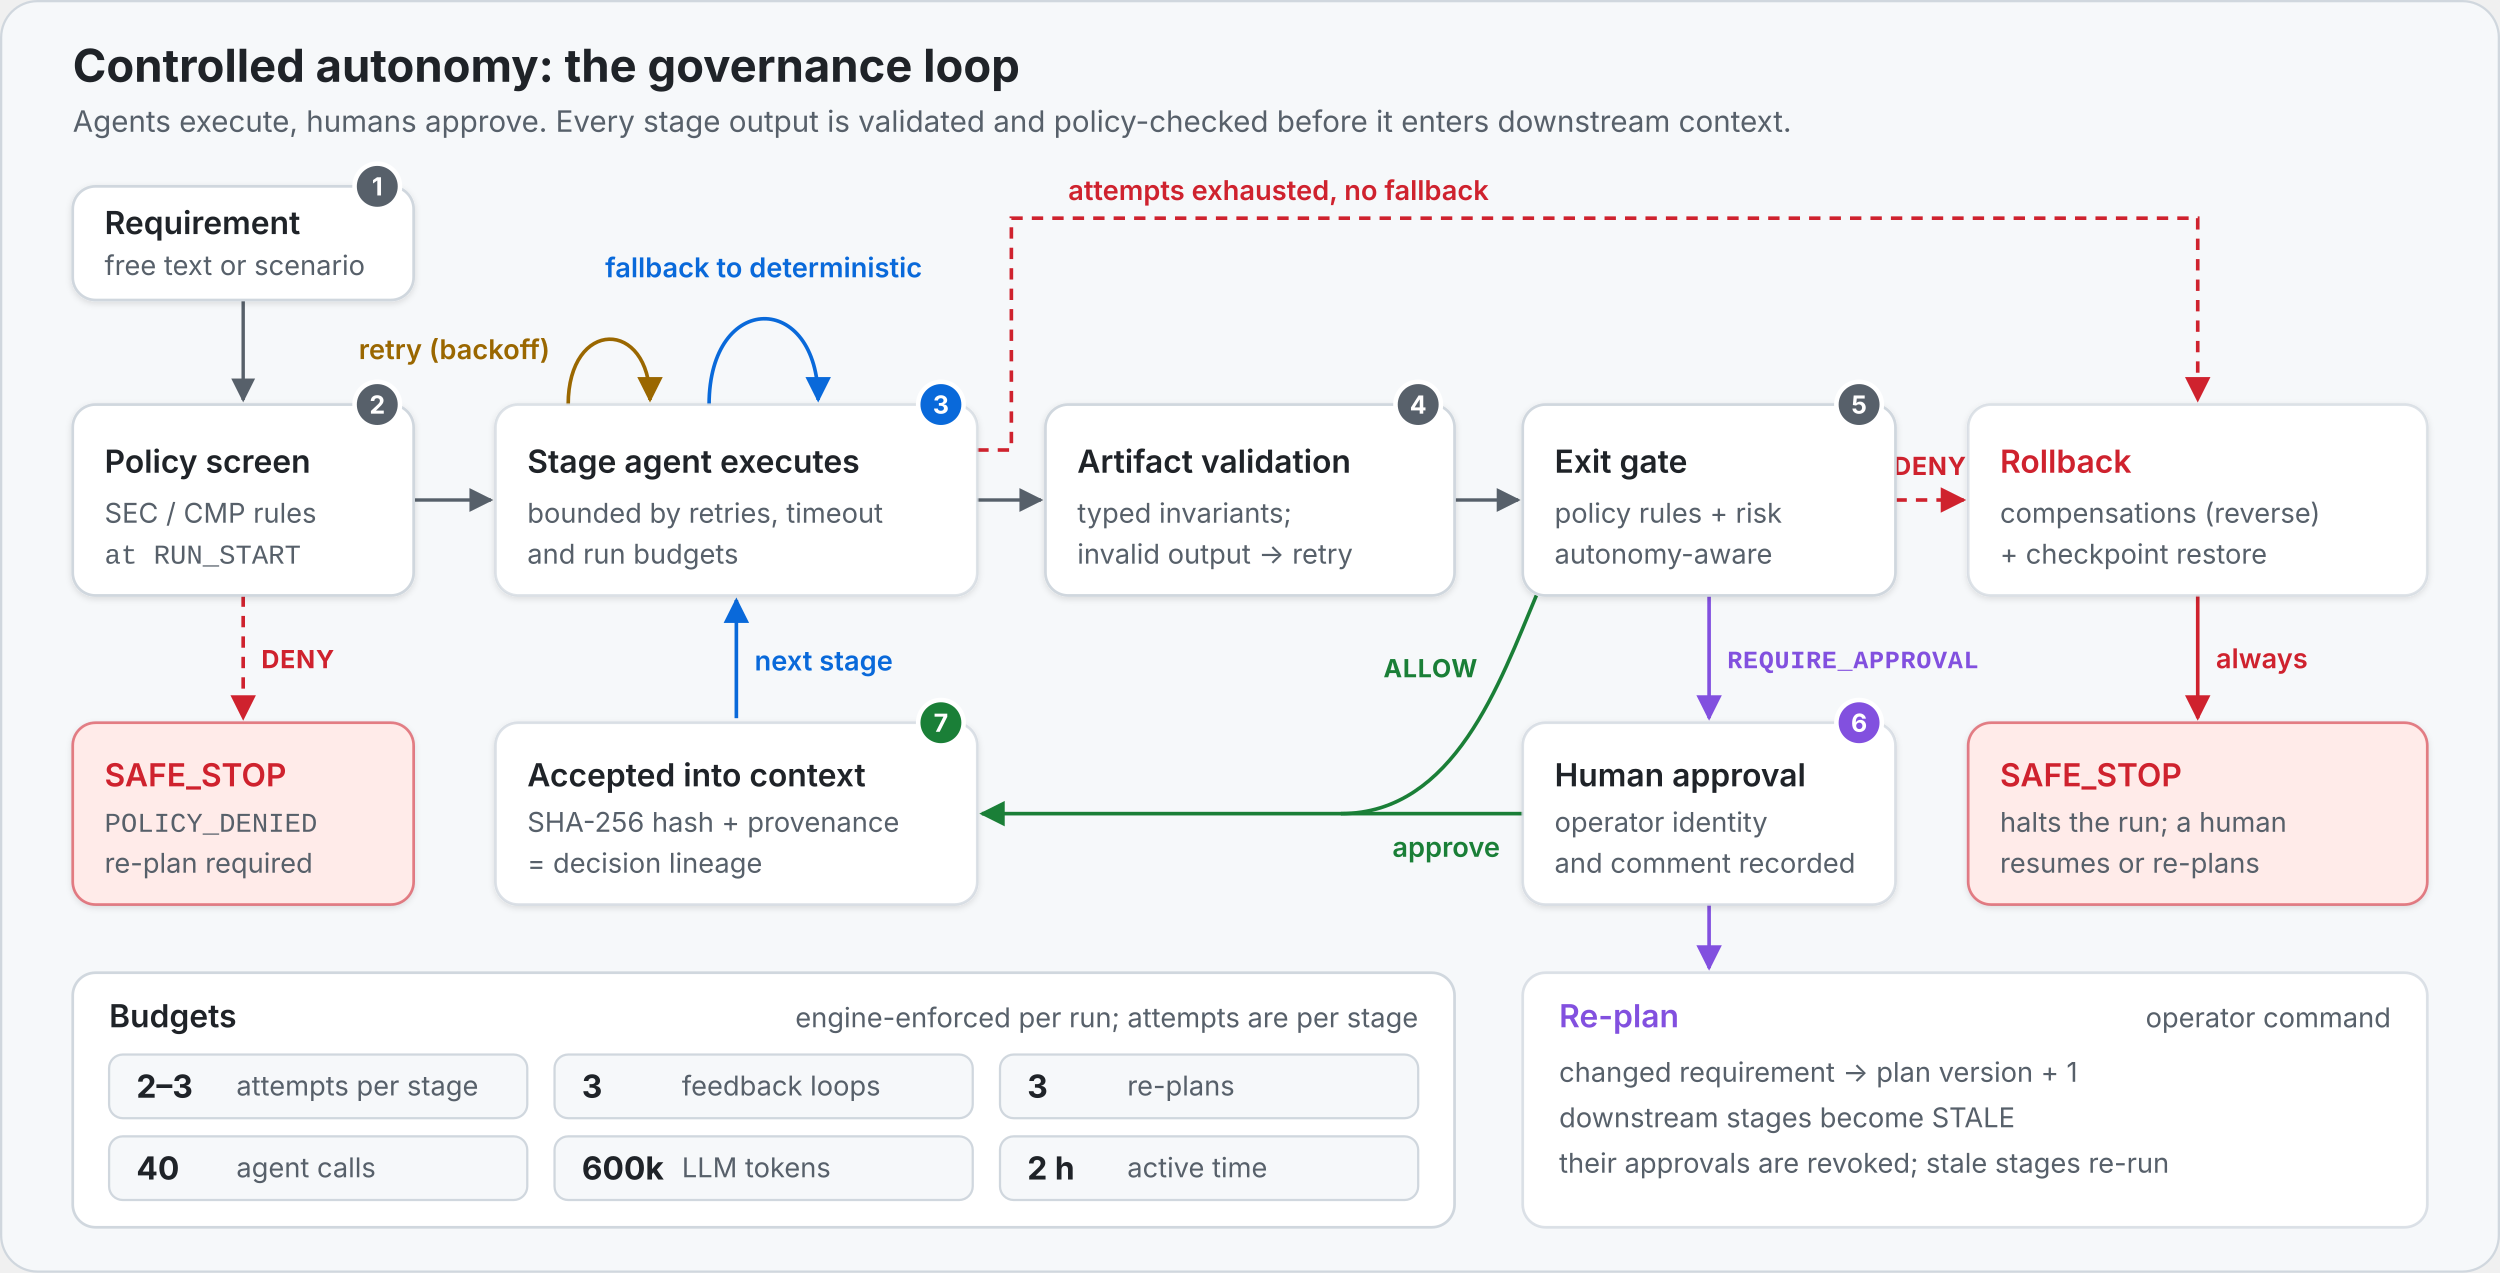
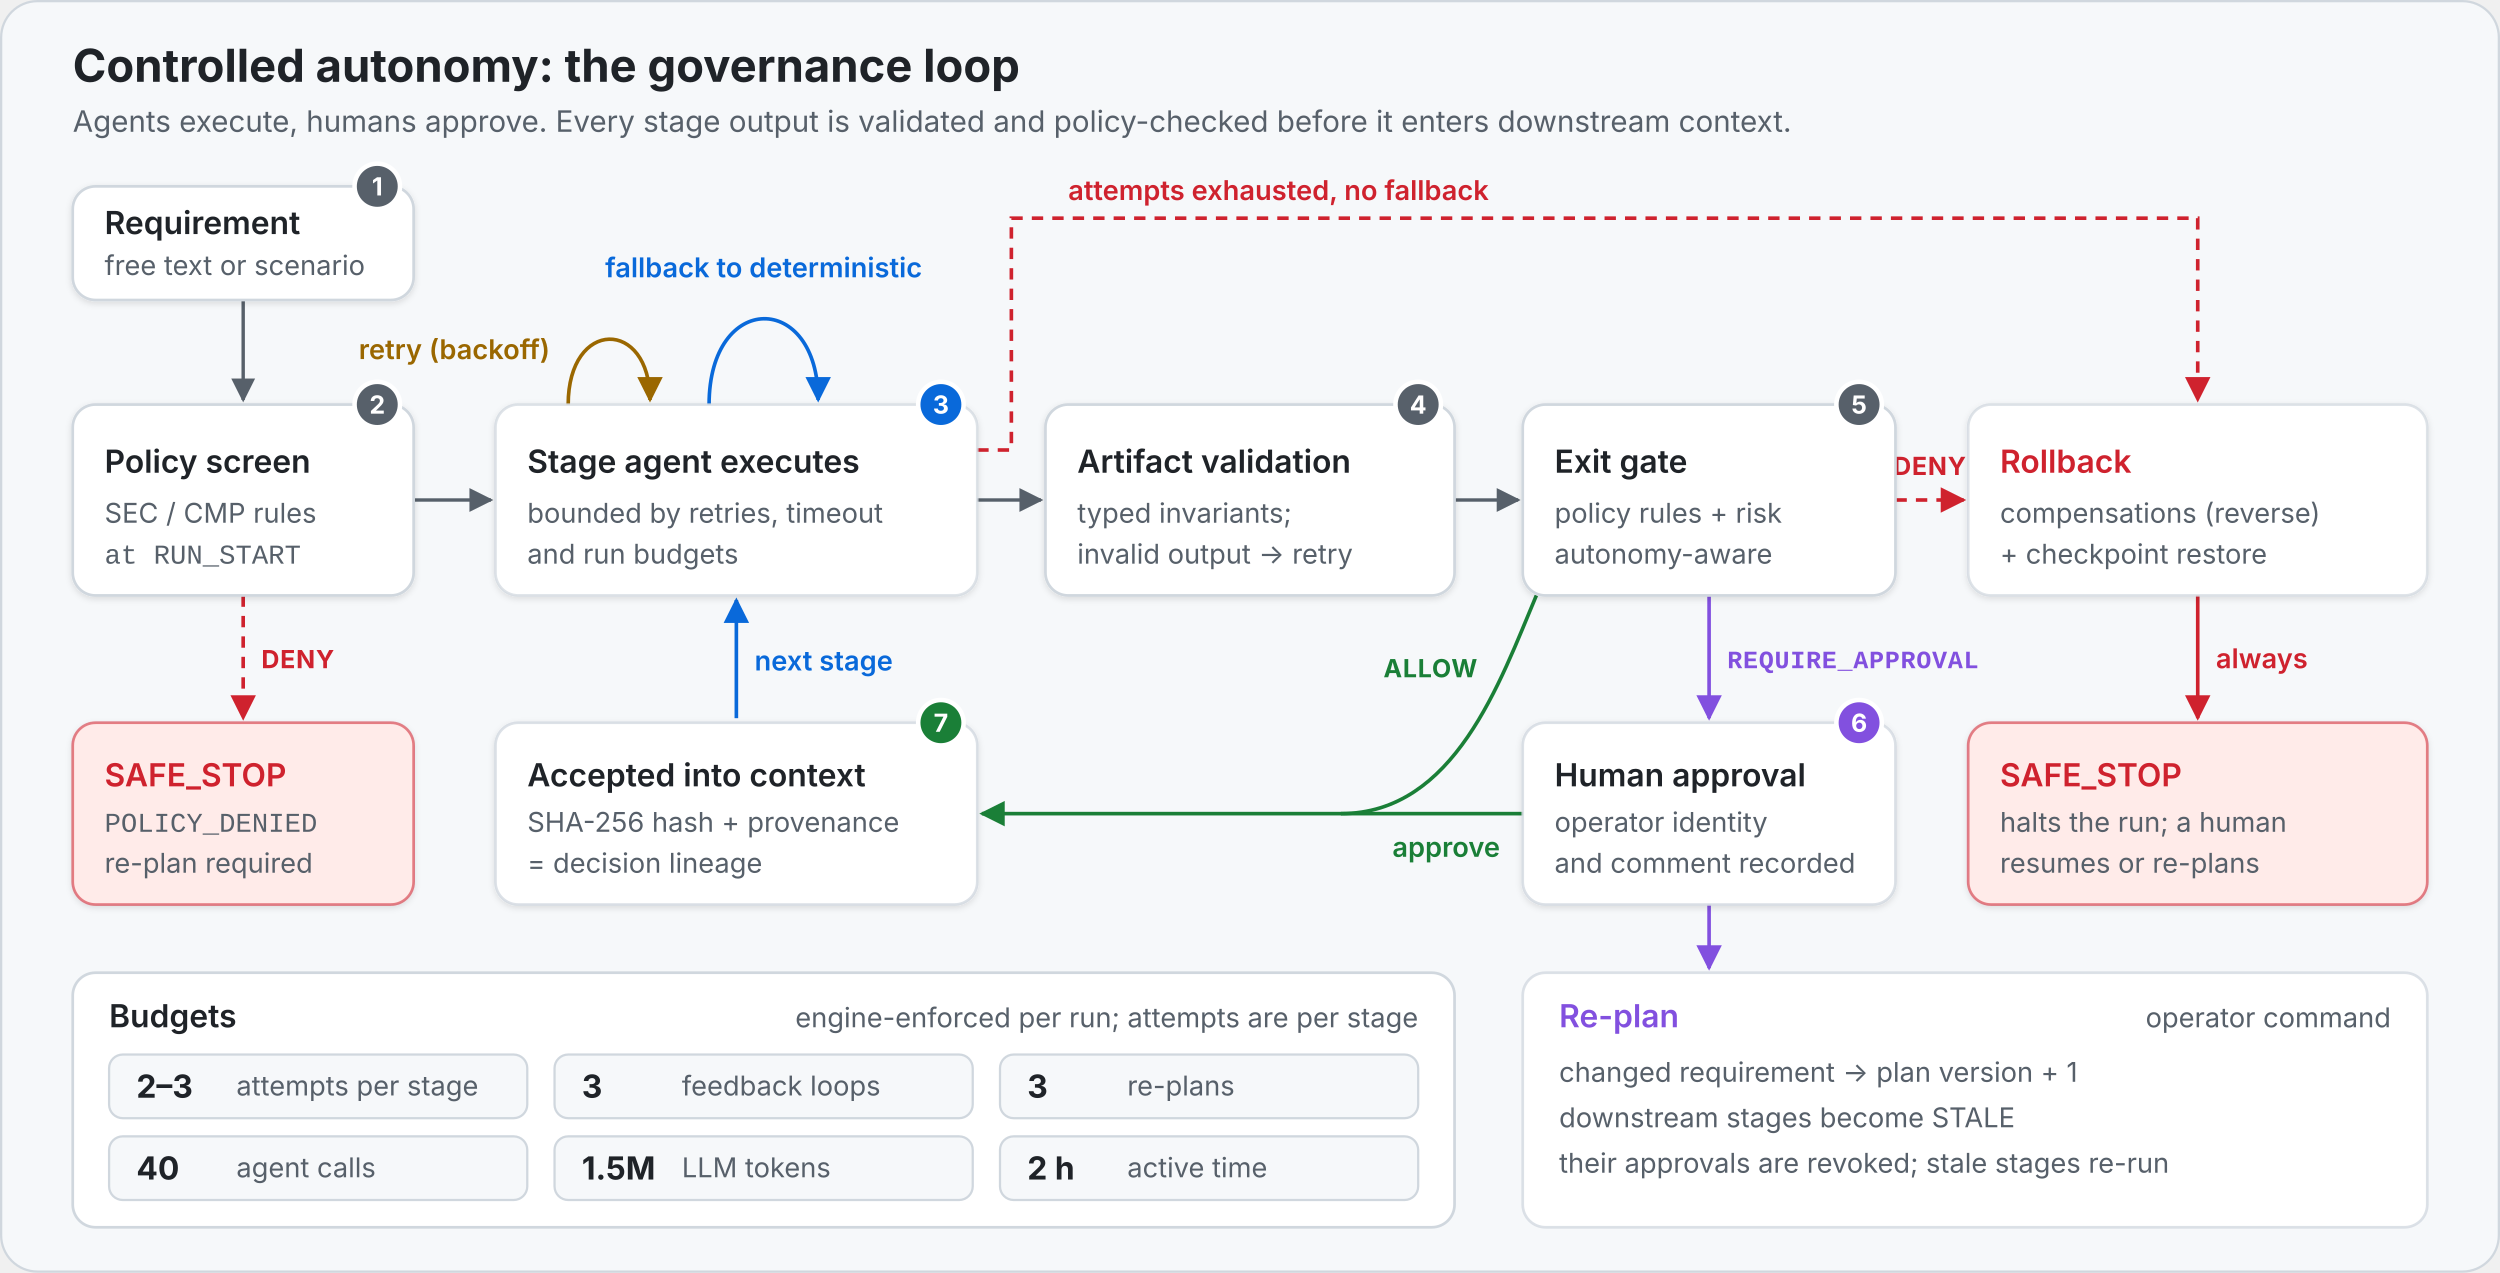
<svg xmlns="http://www.w3.org/2000/svg" version="1.1" width="1100" height="560" viewBox="0 0 1100 560" font-family="Inter, 'Segoe UI', Roboto, Helvetica, Arial, sans-serif" fill="#1f2328" role="img" aria-labelledby="title desc">
  <defs>
    <style type="text/css">
      text { font-family: Inter, 'Segoe UI', Roboto, Helvetica, Arial, sans-serif; }
      .h1 { font-size: 20px; font-weight: 700; }
      .lead { font-size: 13px; fill: #57606a; }
      .ct { font-size: 14px; font-weight: 600; }
      .cd { font-size: 12px; fill: #57606a; }
      .card { fill: #ffffff; stroke: #d0d7de; stroke-width: 1.2; }
      .num { font-size: 11px; font-weight: 700; fill: #ffffff; }
      .lbl { font-size: 12px; font-weight: 600; }
      .tag { font-size: 11px; font-weight: 700; letter-spacing: 0.03em; }
      .mono { font-family: ui-monospace, SFMono-Regular, 'SF Mono', Menlo, Consolas, 'Liberation Mono', monospace; }
      .tile { fill: #f6f8fa; stroke: #d0d7de; }
      .tv { font-size: 14px; font-weight: 700; }
    </style>
    <marker id="a-grey" viewBox="0 0 10 10" refX="9" refY="5" markerWidth="7" markerHeight="7" orient="auto">
      <path d="M0,0 L10,5 L0,10 z" fill="#57606a" />
    </marker>
    <marker id="a-red" viewBox="0 0 10 10" refX="9" refY="5" markerWidth="7" markerHeight="7" orient="auto">
      <path d="M0,0 L10,5 L0,10 z" fill="#cf222e" />
    </marker>
    <marker id="a-amber" viewBox="0 0 10 10" refX="9" refY="5" markerWidth="7" markerHeight="7" orient="auto">
      <path d="M0,0 L10,5 L0,10 z" fill="#9a6700" />
    </marker>
    <marker id="a-blue" viewBox="0 0 10 10" refX="9" refY="5" markerWidth="7" markerHeight="7" orient="auto">
      <path d="M0,0 L10,5 L0,10 z" fill="#0969da" />
    </marker>
    <marker id="a-purple" viewBox="0 0 10 10" refX="9" refY="5" markerWidth="7" markerHeight="7" orient="auto">
      <path d="M0,0 L10,5 L0,10 z" fill="#8250df" />
    </marker>
    <marker id="a-green" viewBox="0 0 10 10" refX="9" refY="5" markerWidth="7" markerHeight="7" orient="auto">
      <path d="M0,0 L10,5 L0,10 z" fill="#1a7f37" />
    </marker>
    <filter id="shadow" x="-10%" y="-10%" width="120%" height="140%">
      <feGaussianBlur in="SourceAlpha" stdDeviation="1.5" />
      <feOffset dy="1" result="blur" />
      <feComponentTransfer>
        <feFuncA type="linear" slope="0.12" />
      </feComponentTransfer>
      <feMerge>
        <feMergeNode />
        <feMergeNode in="SourceGraphic" />
      </feMerge>
    </filter>
  </defs>
  <rect x="0.5" y="0.5" width="1099" height="559" rx="16" fill="#f6f8fa" stroke="#d0d7de" />
  <text class="h1" x="32" y="36">Controlled autonomy: the governance loop</text>
  <text class="lead" x="32" y="58">Agents execute, humans approve. Every stage output is validated and policy-checked before it enters downstream context.</text>
  <path d="M107,132 V176" fill="none" stroke="#57606a" stroke-width="1.5" marker-end="url(#a-grey)" />
  <path d="M182,220 H216" fill="none" stroke="#57606a" stroke-width="1.5" marker-end="url(#a-grey)" />
  <path d="M107,262 V316" fill="none" stroke="#cf222e" stroke-width="1.6" stroke-dasharray="5 4" marker-end="url(#a-red)" />
  <text class="tag" x="115" y="294" fill="#cf222e">DENY</text>
  <path d="M430,220 H458" fill="none" stroke="#57606a" stroke-width="1.5" marker-end="url(#a-grey)" />
  <path d="M640,220 H668" fill="none" stroke="#57606a" stroke-width="1.5" marker-end="url(#a-grey)" />
  <path d="M752,262 V316" fill="none" stroke="#8250df" stroke-width="1.6" marker-end="url(#a-purple)" />
  <text class="tag mono" x="760" y="294" fill="#8250df">REQUIRE_APPROVAL</text>
  <path d="M676,262 C660,300 640,358 590,358" fill="none" stroke="#1a7f37" stroke-width="1.6" />
  <text class="tag" x="650" y="298" text-anchor="end" fill="#1a7f37">ALLOW</text>
  <path d="M670,358 H432" fill="none" stroke="#1a7f37" stroke-width="1.6" marker-end="url(#a-green)" />
  <text class="lbl" x="660" y="377" text-anchor="end" fill="#1a7f37">approve</text>
  <path d="M324,316 V264" fill="none" stroke="#0969da" stroke-width="1.6" marker-end="url(#a-blue)" />
  <text class="lbl" x="332" y="295" fill="#0969da">next stage</text>
  <path d="M250,178 C250,140 286,140 286,176" fill="none" stroke="#9a6700" stroke-width="1.6" marker-end="url(#a-amber)" />
  <text class="lbl" x="242" y="158" text-anchor="end" fill="#9a6700">retry (backoff)</text>
  <path d="M312,178 C312,128 360,128 360,176" fill="none" stroke="#0969da" stroke-width="1.6" marker-end="url(#a-blue)" />
  <text class="lbl" x="336" y="122" text-anchor="middle" fill="#0969da">fallback to deterministic</text>
  <path d="M430,198 H445 V96 H967 V176" fill="none" stroke="#cf222e" stroke-width="1.6" stroke-dasharray="5 4" marker-end="url(#a-red)" />
  <text class="lbl" x="470" y="88" fill="#cf222e">attempts exhausted, no fallback</text>
  <path d="M834,220 H864" fill="none" stroke="#cf222e" stroke-width="1.6" stroke-dasharray="5 4" marker-end="url(#a-red)" />
  <text class="tag" x="849" y="209" text-anchor="middle" fill="#cf222e">DENY</text>
  <path d="M967,262 V316" fill="none" stroke="#cf222e" stroke-width="1.6" marker-end="url(#a-red)" />
  <text class="lbl" x="975" y="294" fill="#cf222e">always</text>
  <path d="M752,398 V426" fill="none" stroke="#8250df" stroke-width="1.6" marker-end="url(#a-purple)" />
  <g filter="url(#shadow)">
    <rect class="card" x="32" y="82" width="150" height="50" rx="10" />
    <rect class="card" x="32" y="178" width="150" height="84" rx="10" />
    <rect x="32" y="318" width="150" height="80" rx="10" fill="#ffebe9" stroke="#cf222e" stroke-opacity="0.55" stroke-width="1.2" />
    <rect class="card" x="218" y="178" width="212" height="84" rx="10" stroke="#0969da" stroke-opacity="0.7" />
    <rect class="card" x="460" y="178" width="180" height="84" rx="10" />
    <rect class="card" x="670" y="178" width="164" height="84" rx="10" />
    <rect class="card" x="866" y="178" width="202" height="84" rx="10" stroke="#cf222e" stroke-opacity="0.7" />
    <rect x="866" y="318" width="202" height="80" rx="10" fill="#ffebe9" stroke="#cf222e" stroke-opacity="0.55" stroke-width="1.2" />
    <rect class="card" x="670" y="318" width="164" height="80" rx="10" stroke="#8250df" stroke-opacity="0.75" />
    <rect class="card" x="218" y="318" width="212" height="80" rx="10" stroke="#1a7f37" stroke-opacity="0.75" />
  </g>
  <text class="ct" x="46" y="103">Requirement</text>
  <text class="cd" x="46" y="121">free text or scenario</text>
  <circle cx="166" cy="82" r="10" fill="#57606a" stroke="#ffffff" stroke-width="2" />
  <text class="num" x="166" y="86" text-anchor="middle">1</text>
  <text class="ct" x="46" y="208">Policy screen</text>
  <text class="cd" x="46" y="230">SEC / CMP rules</text>
  <text class="cd mono" x="46" y="248" font-size="11">at RUN_START</text>
  <circle cx="166" cy="178" r="10" fill="#57606a" stroke="#ffffff" stroke-width="2" />
  <text class="num" x="166" y="182" text-anchor="middle">2</text>
  <text class="ct" x="46" y="346" fill="#cf222e">SAFE_STOP</text>
  <text class="cd mono" x="46" y="366" font-size="11">POLICY_DENIED</text>
  <text class="cd" x="46" y="384">re-plan required</text>
  <text class="ct" x="232" y="208">Stage agent executes</text>
  <text class="cd" x="232" y="230">bounded by retries, timeout</text>
  <text class="cd" x="232" y="248">and run budgets</text>
  <circle cx="414" cy="178" r="10" fill="#0969da" stroke="#ffffff" stroke-width="2" />
  <text class="num" x="414" y="182" text-anchor="middle">3</text>
  <text class="ct" x="474" y="208">Artifact validation</text>
  <text class="cd" x="474" y="230">typed invariants;</text>
  <text class="cd" x="474" y="248">invalid output → retry</text>
  <circle cx="624" cy="178" r="10" fill="#57606a" stroke="#ffffff" stroke-width="2" />
  <text class="num" x="624" y="182" text-anchor="middle">4</text>
  <text class="ct" x="684" y="208">Exit gate</text>
  <text class="cd" x="684" y="230">policy rules + risk</text>
  <text class="cd" x="684" y="248">autonomy-aware</text>
  <circle cx="818" cy="178" r="10" fill="#57606a" stroke="#ffffff" stroke-width="2" />
  <text class="num" x="818" y="182" text-anchor="middle">5</text>
  <text class="ct" x="684" y="346">Human approval</text>
  <text class="cd" x="684" y="366">operator identity</text>
  <text class="cd" x="684" y="384">and comment recorded</text>
  <circle cx="818" cy="318" r="10" fill="#8250df" stroke="#ffffff" stroke-width="2" />
  <text class="num" x="818" y="322" text-anchor="middle">6</text>
  <text class="ct" x="232" y="346">Accepted into context</text>
  <text class="cd" x="232" y="366">SHA-256 hash + provenance</text>
  <text class="cd" x="232" y="384">= decision lineage</text>
  <circle cx="414" cy="318" r="10" fill="#1a7f37" stroke="#ffffff" stroke-width="2" />
  <text class="num" x="414" y="322" text-anchor="middle">7</text>
  <text class="ct" x="880" y="208" fill="#cf222e">Rollback</text>
  <text class="cd" x="880" y="230">compensations (reverse)</text>
  <text class="cd" x="880" y="248">+ checkpoint restore</text>
  <text class="ct" x="880" y="346" fill="#cf222e">SAFE_STOP</text>
  <text class="cd" x="880" y="366">halts the run; a human</text>
  <text class="cd" x="880" y="384">resumes or re-plans</text>
  <rect class="card" x="32" y="428" width="608" height="112" rx="10" />
  <text class="ct" x="48" y="452">Budgets</text>
  <text class="cd" x="624" y="452" text-anchor="end">engine-enforced per run; attempts are per stage</text>
  <rect class="tile" x="48" y="464" width="184" height="28" rx="6" />
  <text class="tv" x="60" y="483">2–3</text>
  <text class="cd" x="104" y="482">attempts per stage</text>
  <rect class="tile" x="244" y="464" width="184" height="28" rx="6" />
  <text class="tv" x="256" y="483">3</text>
  <text class="cd" x="300" y="482">feedback loops</text>
  <rect class="tile" x="440" y="464" width="184" height="28" rx="6" />
  <text class="tv" x="452" y="483">3</text>
  <text class="cd" x="496" y="482">re-plans</text>
  <rect class="tile" x="48" y="500" width="184" height="28" rx="6" />
  <text class="tv" x="60" y="519">40</text>
  <text class="cd" x="104" y="518">agent calls</text>
  <rect class="tile" x="244" y="500" width="184" height="28" rx="6" />
-   <text class="tv" x="256" y="519">600k</text>
+   <text class="tv" x="256" y="519">1.5M</text>
  <text class="cd" x="300" y="518">LLM tokens</text>
  <rect class="tile" x="440" y="500" width="184" height="28" rx="6" />
  <text class="tv" x="452" y="519">2 h</text>
  <text class="cd" x="496" y="518">active time</text>
  <rect class="card" x="670" y="428" width="398" height="112" rx="10" stroke="#8250df" stroke-opacity="0.75" />
  <text class="ct" x="686" y="452" fill="#8250df">Re-plan</text>
  <text class="cd" x="1052" y="452" text-anchor="end">operator command</text>
  <text class="cd" x="686" y="476">changed requirement → plan version + 1</text>
  <text class="cd" x="686" y="496">downstream stages become STALE</text>
  <text class="cd" x="686" y="516">their approvals are revoked; stale stages re-run</text>
</svg>
